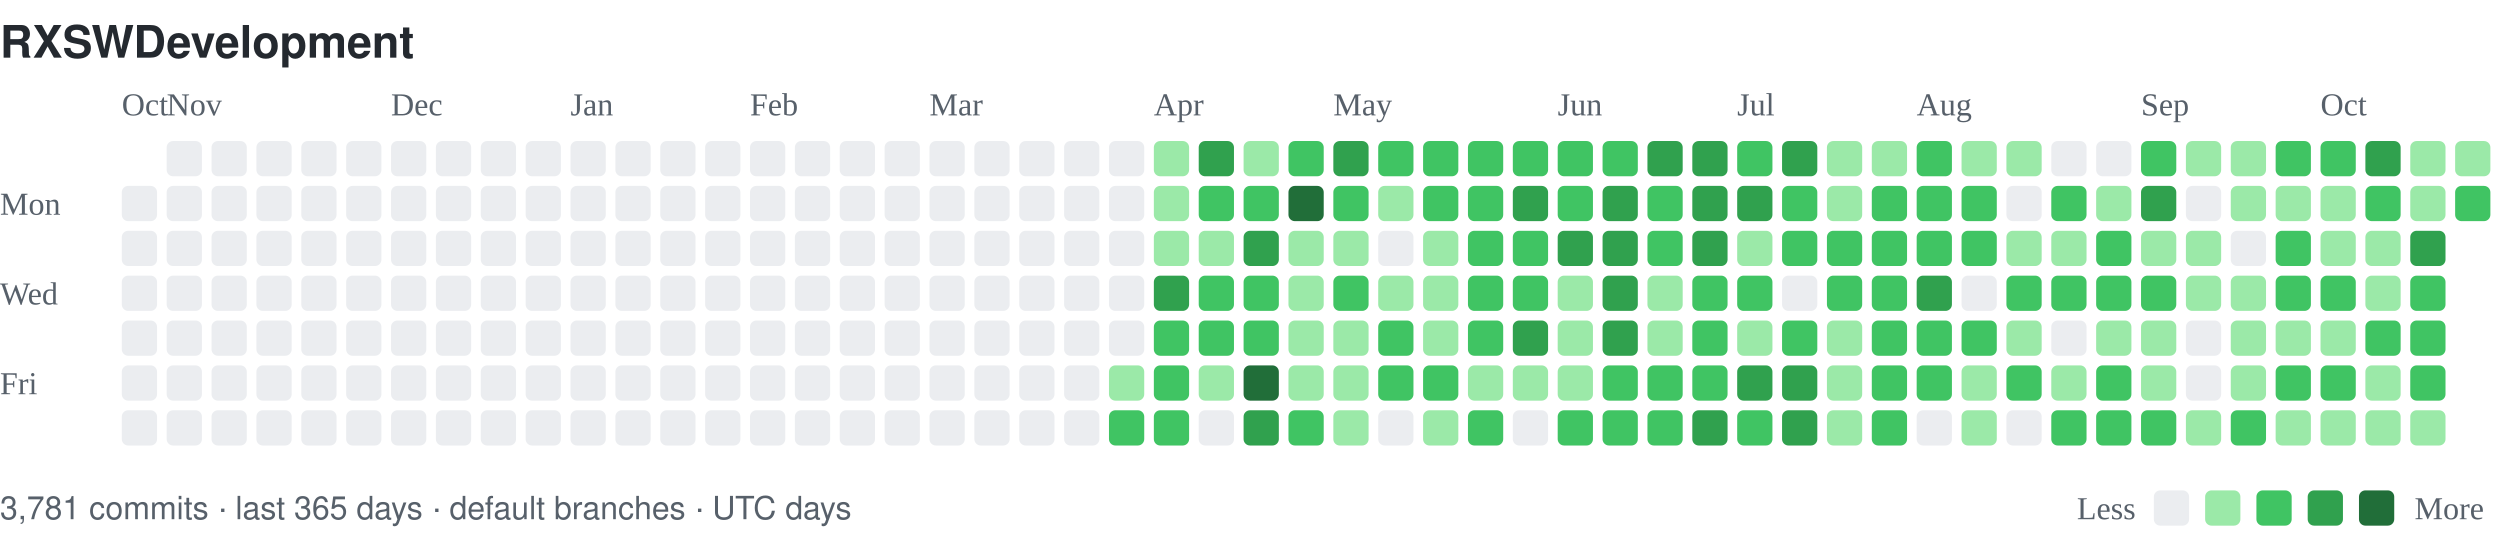
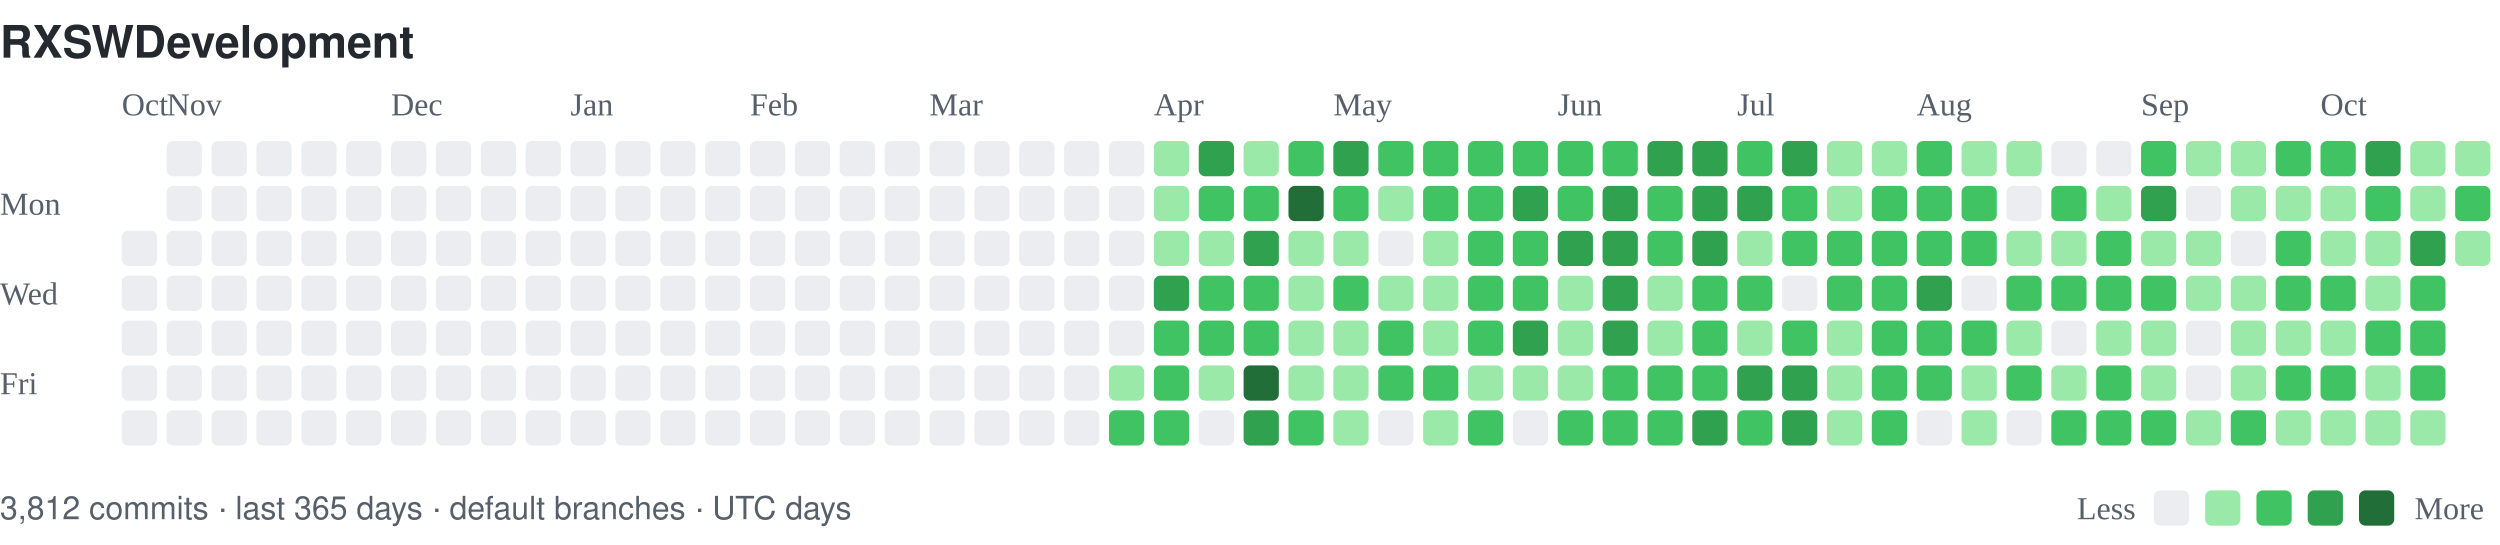
<svg xmlns="http://www.w3.org/2000/svg" width="780" height="170" viewBox="0 0 780 170" role="img">
  <text x="0" y="18" font-size="14" font-weight="600" fill="#24292f" font-family="ui-sans-serif,-apple-system,Segoe UI,Helvetica,Arial,sans-serif">RXSWDevelopment</text>
  <text x="0" y="67" font-size="10" fill="#57606a">Mon</text>
  <text x="0" y="95" font-size="10" fill="#57606a">Wed</text>
  <text x="0" y="123" font-size="10" fill="#57606a">Fri</text>
  <text x="38" y="36" font-size="10" fill="#57606a">Oct</text>
-   <rect x="38" y="58" width="11" height="11" rx="2" fill="#ebedf0" />
  <rect x="38" y="72" width="11" height="11" rx="2" fill="#ebedf0" />
  <rect x="38" y="86" width="11" height="11" rx="2" fill="#ebedf0" />
  <rect x="38" y="100" width="11" height="11" rx="2" fill="#ebedf0" />
  <rect x="38" y="114" width="11" height="11" rx="2" fill="#ebedf0" />
  <rect x="38" y="128" width="11" height="11" rx="2" fill="#ebedf0" />
  <text x="52" y="36" font-size="10" fill="#57606a">Nov</text>
  <rect x="52" y="44" width="11" height="11" rx="2" fill="#ebedf0" />
  <rect x="52" y="58" width="11" height="11" rx="2" fill="#ebedf0" />
  <rect x="52" y="72" width="11" height="11" rx="2" fill="#ebedf0" />
  <rect x="52" y="86" width="11" height="11" rx="2" fill="#ebedf0" />
  <rect x="52" y="100" width="11" height="11" rx="2" fill="#ebedf0" />
  <rect x="52" y="114" width="11" height="11" rx="2" fill="#ebedf0" />
  <rect x="52" y="128" width="11" height="11" rx="2" fill="#ebedf0" />
  <rect x="66" y="44" width="11" height="11" rx="2" fill="#ebedf0" />
  <rect x="66" y="58" width="11" height="11" rx="2" fill="#ebedf0" />
  <rect x="66" y="72" width="11" height="11" rx="2" fill="#ebedf0" />
  <rect x="66" y="86" width="11" height="11" rx="2" fill="#ebedf0" />
  <rect x="66" y="100" width="11" height="11" rx="2" fill="#ebedf0" />
  <rect x="66" y="114" width="11" height="11" rx="2" fill="#ebedf0" />
  <rect x="66" y="128" width="11" height="11" rx="2" fill="#ebedf0" />
  <rect x="80" y="44" width="11" height="11" rx="2" fill="#ebedf0" />
  <rect x="80" y="58" width="11" height="11" rx="2" fill="#ebedf0" />
  <rect x="80" y="72" width="11" height="11" rx="2" fill="#ebedf0" />
  <rect x="80" y="86" width="11" height="11" rx="2" fill="#ebedf0" />
  <rect x="80" y="100" width="11" height="11" rx="2" fill="#ebedf0" />
  <rect x="80" y="114" width="11" height="11" rx="2" fill="#ebedf0" />
  <rect x="80" y="128" width="11" height="11" rx="2" fill="#ebedf0" />
  <rect x="94" y="44" width="11" height="11" rx="2" fill="#ebedf0" />
  <rect x="94" y="58" width="11" height="11" rx="2" fill="#ebedf0" />
  <rect x="94" y="72" width="11" height="11" rx="2" fill="#ebedf0" />
  <rect x="94" y="86" width="11" height="11" rx="2" fill="#ebedf0" />
  <rect x="94" y="100" width="11" height="11" rx="2" fill="#ebedf0" />
  <rect x="94" y="114" width="11" height="11" rx="2" fill="#ebedf0" />
  <rect x="94" y="128" width="11" height="11" rx="2" fill="#ebedf0" />
  <rect x="108" y="44" width="11" height="11" rx="2" fill="#ebedf0" />
  <rect x="108" y="58" width="11" height="11" rx="2" fill="#ebedf0" />
  <rect x="108" y="72" width="11" height="11" rx="2" fill="#ebedf0" />
  <rect x="108" y="86" width="11" height="11" rx="2" fill="#ebedf0" />
  <rect x="108" y="100" width="11" height="11" rx="2" fill="#ebedf0" />
  <rect x="108" y="114" width="11" height="11" rx="2" fill="#ebedf0" />
  <rect x="108" y="128" width="11" height="11" rx="2" fill="#ebedf0" />
  <text x="122" y="36" font-size="10" fill="#57606a">Dec</text>
  <rect x="122" y="44" width="11" height="11" rx="2" fill="#ebedf0" />
  <rect x="122" y="58" width="11" height="11" rx="2" fill="#ebedf0" />
  <rect x="122" y="72" width="11" height="11" rx="2" fill="#ebedf0" />
  <rect x="122" y="86" width="11" height="11" rx="2" fill="#ebedf0" />
  <rect x="122" y="100" width="11" height="11" rx="2" fill="#ebedf0" />
  <rect x="122" y="114" width="11" height="11" rx="2" fill="#ebedf0" />
  <rect x="122" y="128" width="11" height="11" rx="2" fill="#ebedf0" />
  <rect x="136" y="44" width="11" height="11" rx="2" fill="#ebedf0" />
  <rect x="136" y="58" width="11" height="11" rx="2" fill="#ebedf0" />
  <rect x="136" y="72" width="11" height="11" rx="2" fill="#ebedf0" />
  <rect x="136" y="86" width="11" height="11" rx="2" fill="#ebedf0" />
  <rect x="136" y="100" width="11" height="11" rx="2" fill="#ebedf0" />
  <rect x="136" y="114" width="11" height="11" rx="2" fill="#ebedf0" />
  <rect x="136" y="128" width="11" height="11" rx="2" fill="#ebedf0" />
  <rect x="150" y="44" width="11" height="11" rx="2" fill="#ebedf0" />
  <rect x="150" y="58" width="11" height="11" rx="2" fill="#ebedf0" />
  <rect x="150" y="72" width="11" height="11" rx="2" fill="#ebedf0" />
  <rect x="150" y="86" width="11" height="11" rx="2" fill="#ebedf0" />
  <rect x="150" y="100" width="11" height="11" rx="2" fill="#ebedf0" />
  <rect x="150" y="114" width="11" height="11" rx="2" fill="#ebedf0" />
  <rect x="150" y="128" width="11" height="11" rx="2" fill="#ebedf0" />
  <rect x="164" y="44" width="11" height="11" rx="2" fill="#ebedf0" />
  <rect x="164" y="58" width="11" height="11" rx="2" fill="#ebedf0" />
  <rect x="164" y="72" width="11" height="11" rx="2" fill="#ebedf0" />
  <rect x="164" y="86" width="11" height="11" rx="2" fill="#ebedf0" />
  <rect x="164" y="100" width="11" height="11" rx="2" fill="#ebedf0" />
  <rect x="164" y="114" width="11" height="11" rx="2" fill="#ebedf0" />
  <rect x="164" y="128" width="11" height="11" rx="2" fill="#ebedf0" />
  <text x="178" y="36" font-size="10" fill="#57606a">Jan</text>
  <rect x="178" y="44" width="11" height="11" rx="2" fill="#ebedf0" />
  <rect x="178" y="58" width="11" height="11" rx="2" fill="#ebedf0" />
  <rect x="178" y="72" width="11" height="11" rx="2" fill="#ebedf0" />
  <rect x="178" y="86" width="11" height="11" rx="2" fill="#ebedf0" />
  <rect x="178" y="100" width="11" height="11" rx="2" fill="#ebedf0" />
  <rect x="178" y="114" width="11" height="11" rx="2" fill="#ebedf0" />
  <rect x="178" y="128" width="11" height="11" rx="2" fill="#ebedf0" />
  <rect x="192" y="44" width="11" height="11" rx="2" fill="#ebedf0" />
  <rect x="192" y="58" width="11" height="11" rx="2" fill="#ebedf0" />
  <rect x="192" y="72" width="11" height="11" rx="2" fill="#ebedf0" />
  <rect x="192" y="86" width="11" height="11" rx="2" fill="#ebedf0" />
  <rect x="192" y="100" width="11" height="11" rx="2" fill="#ebedf0" />
  <rect x="192" y="114" width="11" height="11" rx="2" fill="#ebedf0" />
  <rect x="192" y="128" width="11" height="11" rx="2" fill="#ebedf0" />
  <rect x="206" y="44" width="11" height="11" rx="2" fill="#ebedf0" />
  <rect x="206" y="58" width="11" height="11" rx="2" fill="#ebedf0" />
  <rect x="206" y="72" width="11" height="11" rx="2" fill="#ebedf0" />
  <rect x="206" y="86" width="11" height="11" rx="2" fill="#ebedf0" />
  <rect x="206" y="100" width="11" height="11" rx="2" fill="#ebedf0" />
  <rect x="206" y="114" width="11" height="11" rx="2" fill="#ebedf0" />
  <rect x="206" y="128" width="11" height="11" rx="2" fill="#ebedf0" />
  <rect x="220" y="44" width="11" height="11" rx="2" fill="#ebedf0" />
  <rect x="220" y="58" width="11" height="11" rx="2" fill="#ebedf0" />
  <rect x="220" y="72" width="11" height="11" rx="2" fill="#ebedf0" />
  <rect x="220" y="86" width="11" height="11" rx="2" fill="#ebedf0" />
  <rect x="220" y="100" width="11" height="11" rx="2" fill="#ebedf0" />
  <rect x="220" y="114" width="11" height="11" rx="2" fill="#ebedf0" />
  <rect x="220" y="128" width="11" height="11" rx="2" fill="#ebedf0" />
  <text x="234" y="36" font-size="10" fill="#57606a">Feb</text>
  <rect x="234" y="44" width="11" height="11" rx="2" fill="#ebedf0" />
  <rect x="234" y="58" width="11" height="11" rx="2" fill="#ebedf0" />
  <rect x="234" y="72" width="11" height="11" rx="2" fill="#ebedf0" />
  <rect x="234" y="86" width="11" height="11" rx="2" fill="#ebedf0" />
  <rect x="234" y="100" width="11" height="11" rx="2" fill="#ebedf0" />
  <rect x="234" y="114" width="11" height="11" rx="2" fill="#ebedf0" />
  <rect x="234" y="128" width="11" height="11" rx="2" fill="#ebedf0" />
  <rect x="248" y="44" width="11" height="11" rx="2" fill="#ebedf0" />
  <rect x="248" y="58" width="11" height="11" rx="2" fill="#ebedf0" />
  <rect x="248" y="72" width="11" height="11" rx="2" fill="#ebedf0" />
  <rect x="248" y="86" width="11" height="11" rx="2" fill="#ebedf0" />
  <rect x="248" y="100" width="11" height="11" rx="2" fill="#ebedf0" />
  <rect x="248" y="114" width="11" height="11" rx="2" fill="#ebedf0" />
  <rect x="248" y="128" width="11" height="11" rx="2" fill="#ebedf0" />
  <rect x="262" y="44" width="11" height="11" rx="2" fill="#ebedf0" />
  <rect x="262" y="58" width="11" height="11" rx="2" fill="#ebedf0" />
  <rect x="262" y="72" width="11" height="11" rx="2" fill="#ebedf0" />
  <rect x="262" y="86" width="11" height="11" rx="2" fill="#ebedf0" />
  <rect x="262" y="100" width="11" height="11" rx="2" fill="#ebedf0" />
  <rect x="262" y="114" width="11" height="11" rx="2" fill="#ebedf0" />
  <rect x="262" y="128" width="11" height="11" rx="2" fill="#ebedf0" />
  <rect x="276" y="44" width="11" height="11" rx="2" fill="#ebedf0" />
  <rect x="276" y="58" width="11" height="11" rx="2" fill="#ebedf0" />
  <rect x="276" y="72" width="11" height="11" rx="2" fill="#ebedf0" />
  <rect x="276" y="86" width="11" height="11" rx="2" fill="#ebedf0" />
  <rect x="276" y="100" width="11" height="11" rx="2" fill="#ebedf0" />
  <rect x="276" y="114" width="11" height="11" rx="2" fill="#ebedf0" />
  <rect x="276" y="128" width="11" height="11" rx="2" fill="#ebedf0" />
  <text x="290" y="36" font-size="10" fill="#57606a">Mar</text>
  <rect x="290" y="44" width="11" height="11" rx="2" fill="#ebedf0" />
  <rect x="290" y="58" width="11" height="11" rx="2" fill="#ebedf0" />
  <rect x="290" y="72" width="11" height="11" rx="2" fill="#ebedf0" />
  <rect x="290" y="86" width="11" height="11" rx="2" fill="#ebedf0" />
  <rect x="290" y="100" width="11" height="11" rx="2" fill="#ebedf0" />
  <rect x="290" y="114" width="11" height="11" rx="2" fill="#ebedf0" />
  <rect x="290" y="128" width="11" height="11" rx="2" fill="#ebedf0" />
  <rect x="304" y="44" width="11" height="11" rx="2" fill="#ebedf0" />
  <rect x="304" y="58" width="11" height="11" rx="2" fill="#ebedf0" />
  <rect x="304" y="72" width="11" height="11" rx="2" fill="#ebedf0" />
  <rect x="304" y="86" width="11" height="11" rx="2" fill="#ebedf0" />
  <rect x="304" y="100" width="11" height="11" rx="2" fill="#ebedf0" />
  <rect x="304" y="114" width="11" height="11" rx="2" fill="#ebedf0" />
  <rect x="304" y="128" width="11" height="11" rx="2" fill="#ebedf0" />
  <rect x="318" y="44" width="11" height="11" rx="2" fill="#ebedf0" />
  <rect x="318" y="58" width="11" height="11" rx="2" fill="#ebedf0" />
  <rect x="318" y="72" width="11" height="11" rx="2" fill="#ebedf0" />
  <rect x="318" y="86" width="11" height="11" rx="2" fill="#ebedf0" />
  <rect x="318" y="100" width="11" height="11" rx="2" fill="#ebedf0" />
  <rect x="318" y="114" width="11" height="11" rx="2" fill="#ebedf0" />
  <rect x="318" y="128" width="11" height="11" rx="2" fill="#ebedf0" />
  <rect x="332" y="44" width="11" height="11" rx="2" fill="#ebedf0" />
  <rect x="332" y="58" width="11" height="11" rx="2" fill="#ebedf0" />
  <rect x="332" y="72" width="11" height="11" rx="2" fill="#ebedf0" />
  <rect x="332" y="86" width="11" height="11" rx="2" fill="#ebedf0" />
  <rect x="332" y="100" width="11" height="11" rx="2" fill="#ebedf0" />
  <rect x="332" y="114" width="11" height="11" rx="2" fill="#ebedf0" />
  <rect x="332" y="128" width="11" height="11" rx="2" fill="#ebedf0" />
  <rect x="346" y="44" width="11" height="11" rx="2" fill="#ebedf0" />
  <rect x="346" y="58" width="11" height="11" rx="2" fill="#ebedf0" />
  <rect x="346" y="72" width="11" height="11" rx="2" fill="#ebedf0" />
  <rect x="346" y="86" width="11" height="11" rx="2" fill="#ebedf0" />
  <rect x="346" y="100" width="11" height="11" rx="2" fill="#ebedf0" />
  <rect x="346" y="114" width="11" height="11" rx="2" fill="#9be9a8" />
  <rect x="346" y="128" width="11" height="11" rx="2" fill="#40c463" />
  <text x="360" y="36" font-size="10" fill="#57606a">Apr</text>
  <rect x="360" y="44" width="11" height="11" rx="2" fill="#9be9a8" />
  <rect x="360" y="58" width="11" height="11" rx="2" fill="#9be9a8" />
  <rect x="360" y="72" width="11" height="11" rx="2" fill="#9be9a8" />
  <rect x="360" y="86" width="11" height="11" rx="2" fill="#30a14e" />
  <rect x="360" y="100" width="11" height="11" rx="2" fill="#40c463" />
  <rect x="360" y="114" width="11" height="11" rx="2" fill="#40c463" />
  <rect x="360" y="128" width="11" height="11" rx="2" fill="#40c463" />
  <rect x="374" y="44" width="11" height="11" rx="2" fill="#30a14e" />
  <rect x="374" y="58" width="11" height="11" rx="2" fill="#40c463" />
  <rect x="374" y="72" width="11" height="11" rx="2" fill="#9be9a8" />
  <rect x="374" y="86" width="11" height="11" rx="2" fill="#40c463" />
  <rect x="374" y="100" width="11" height="11" rx="2" fill="#40c463" />
  <rect x="374" y="114" width="11" height="11" rx="2" fill="#9be9a8" />
  <rect x="374" y="128" width="11" height="11" rx="2" fill="#ebedf0" />
  <rect x="388" y="44" width="11" height="11" rx="2" fill="#9be9a8" />
  <rect x="388" y="58" width="11" height="11" rx="2" fill="#40c463" />
  <rect x="388" y="72" width="11" height="11" rx="2" fill="#30a14e" />
  <rect x="388" y="86" width="11" height="11" rx="2" fill="#40c463" />
  <rect x="388" y="100" width="11" height="11" rx="2" fill="#40c463" />
  <rect x="388" y="114" width="11" height="11" rx="2" fill="#216e39" />
  <rect x="388" y="128" width="11" height="11" rx="2" fill="#30a14e" />
  <rect x="402" y="44" width="11" height="11" rx="2" fill="#40c463" />
  <rect x="402" y="58" width="11" height="11" rx="2" fill="#216e39" />
  <rect x="402" y="72" width="11" height="11" rx="2" fill="#9be9a8" />
  <rect x="402" y="86" width="11" height="11" rx="2" fill="#9be9a8" />
  <rect x="402" y="100" width="11" height="11" rx="2" fill="#9be9a8" />
  <rect x="402" y="114" width="11" height="11" rx="2" fill="#9be9a8" />
  <rect x="402" y="128" width="11" height="11" rx="2" fill="#40c463" />
  <text x="416" y="36" font-size="10" fill="#57606a">May</text>
  <rect x="416" y="44" width="11" height="11" rx="2" fill="#30a14e" />
  <rect x="416" y="58" width="11" height="11" rx="2" fill="#40c463" />
  <rect x="416" y="72" width="11" height="11" rx="2" fill="#9be9a8" />
  <rect x="416" y="86" width="11" height="11" rx="2" fill="#40c463" />
  <rect x="416" y="100" width="11" height="11" rx="2" fill="#9be9a8" />
  <rect x="416" y="114" width="11" height="11" rx="2" fill="#9be9a8" />
  <rect x="416" y="128" width="11" height="11" rx="2" fill="#9be9a8" />
  <rect x="430" y="44" width="11" height="11" rx="2" fill="#40c463" />
  <rect x="430" y="58" width="11" height="11" rx="2" fill="#9be9a8" />
  <rect x="430" y="72" width="11" height="11" rx="2" fill="#ebedf0" />
  <rect x="430" y="86" width="11" height="11" rx="2" fill="#9be9a8" />
  <rect x="430" y="100" width="11" height="11" rx="2" fill="#40c463" />
  <rect x="430" y="114" width="11" height="11" rx="2" fill="#40c463" />
  <rect x="430" y="128" width="11" height="11" rx="2" fill="#ebedf0" />
  <rect x="444" y="44" width="11" height="11" rx="2" fill="#40c463" />
  <rect x="444" y="58" width="11" height="11" rx="2" fill="#40c463" />
  <rect x="444" y="72" width="11" height="11" rx="2" fill="#9be9a8" />
  <rect x="444" y="86" width="11" height="11" rx="2" fill="#9be9a8" />
  <rect x="444" y="100" width="11" height="11" rx="2" fill="#9be9a8" />
  <rect x="444" y="114" width="11" height="11" rx="2" fill="#40c463" />
  <rect x="444" y="128" width="11" height="11" rx="2" fill="#9be9a8" />
  <rect x="458" y="44" width="11" height="11" rx="2" fill="#40c463" />
  <rect x="458" y="58" width="11" height="11" rx="2" fill="#40c463" />
  <rect x="458" y="72" width="11" height="11" rx="2" fill="#40c463" />
  <rect x="458" y="86" width="11" height="11" rx="2" fill="#40c463" />
  <rect x="458" y="100" width="11" height="11" rx="2" fill="#40c463" />
  <rect x="458" y="114" width="11" height="11" rx="2" fill="#9be9a8" />
  <rect x="458" y="128" width="11" height="11" rx="2" fill="#40c463" />
  <rect x="472" y="44" width="11" height="11" rx="2" fill="#40c463" />
  <rect x="472" y="58" width="11" height="11" rx="2" fill="#30a14e" />
  <rect x="472" y="72" width="11" height="11" rx="2" fill="#40c463" />
  <rect x="472" y="86" width="11" height="11" rx="2" fill="#40c463" />
  <rect x="472" y="100" width="11" height="11" rx="2" fill="#30a14e" />
  <rect x="472" y="114" width="11" height="11" rx="2" fill="#9be9a8" />
  <rect x="472" y="128" width="11" height="11" rx="2" fill="#ebedf0" />
  <text x="486" y="36" font-size="10" fill="#57606a">Jun</text>
  <rect x="486" y="44" width="11" height="11" rx="2" fill="#40c463" />
  <rect x="486" y="58" width="11" height="11" rx="2" fill="#40c463" />
  <rect x="486" y="72" width="11" height="11" rx="2" fill="#30a14e" />
  <rect x="486" y="86" width="11" height="11" rx="2" fill="#9be9a8" />
  <rect x="486" y="100" width="11" height="11" rx="2" fill="#9be9a8" />
  <rect x="486" y="114" width="11" height="11" rx="2" fill="#9be9a8" />
  <rect x="486" y="128" width="11" height="11" rx="2" fill="#40c463" />
  <rect x="500" y="44" width="11" height="11" rx="2" fill="#40c463" />
  <rect x="500" y="58" width="11" height="11" rx="2" fill="#30a14e" />
  <rect x="500" y="72" width="11" height="11" rx="2" fill="#30a14e" />
  <rect x="500" y="86" width="11" height="11" rx="2" fill="#30a14e" />
  <rect x="500" y="100" width="11" height="11" rx="2" fill="#30a14e" />
  <rect x="500" y="114" width="11" height="11" rx="2" fill="#40c463" />
  <rect x="500" y="128" width="11" height="11" rx="2" fill="#40c463" />
  <rect x="514" y="44" width="11" height="11" rx="2" fill="#30a14e" />
  <rect x="514" y="58" width="11" height="11" rx="2" fill="#40c463" />
  <rect x="514" y="72" width="11" height="11" rx="2" fill="#40c463" />
  <rect x="514" y="86" width="11" height="11" rx="2" fill="#9be9a8" />
  <rect x="514" y="100" width="11" height="11" rx="2" fill="#9be9a8" />
  <rect x="514" y="114" width="11" height="11" rx="2" fill="#40c463" />
  <rect x="514" y="128" width="11" height="11" rx="2" fill="#40c463" />
  <rect x="528" y="44" width="11" height="11" rx="2" fill="#30a14e" />
  <rect x="528" y="58" width="11" height="11" rx="2" fill="#30a14e" />
  <rect x="528" y="72" width="11" height="11" rx="2" fill="#30a14e" />
  <rect x="528" y="86" width="11" height="11" rx="2" fill="#40c463" />
  <rect x="528" y="100" width="11" height="11" rx="2" fill="#40c463" />
  <rect x="528" y="114" width="11" height="11" rx="2" fill="#40c463" />
  <rect x="528" y="128" width="11" height="11" rx="2" fill="#30a14e" />
  <text x="542" y="36" font-size="10" fill="#57606a">Jul</text>
  <rect x="542" y="44" width="11" height="11" rx="2" fill="#40c463" />
  <rect x="542" y="58" width="11" height="11" rx="2" fill="#30a14e" />
  <rect x="542" y="72" width="11" height="11" rx="2" fill="#9be9a8" />
  <rect x="542" y="86" width="11" height="11" rx="2" fill="#40c463" />
  <rect x="542" y="100" width="11" height="11" rx="2" fill="#9be9a8" />
  <rect x="542" y="114" width="11" height="11" rx="2" fill="#30a14e" />
  <rect x="542" y="128" width="11" height="11" rx="2" fill="#40c463" />
  <rect x="556" y="44" width="11" height="11" rx="2" fill="#30a14e" />
  <rect x="556" y="58" width="11" height="11" rx="2" fill="#40c463" />
  <rect x="556" y="72" width="11" height="11" rx="2" fill="#40c463" />
  <rect x="556" y="86" width="11" height="11" rx="2" fill="#ebedf0" />
  <rect x="556" y="100" width="11" height="11" rx="2" fill="#40c463" />
  <rect x="556" y="114" width="11" height="11" rx="2" fill="#30a14e" />
  <rect x="556" y="128" width="11" height="11" rx="2" fill="#30a14e" />
  <rect x="570" y="44" width="11" height="11" rx="2" fill="#9be9a8" />
  <rect x="570" y="58" width="11" height="11" rx="2" fill="#9be9a8" />
  <rect x="570" y="72" width="11" height="11" rx="2" fill="#40c463" />
  <rect x="570" y="86" width="11" height="11" rx="2" fill="#40c463" />
  <rect x="570" y="100" width="11" height="11" rx="2" fill="#9be9a8" />
  <rect x="570" y="114" width="11" height="11" rx="2" fill="#9be9a8" />
  <rect x="570" y="128" width="11" height="11" rx="2" fill="#9be9a8" />
  <rect x="584" y="44" width="11" height="11" rx="2" fill="#9be9a8" />
  <rect x="584" y="58" width="11" height="11" rx="2" fill="#40c463" />
  <rect x="584" y="72" width="11" height="11" rx="2" fill="#40c463" />
  <rect x="584" y="86" width="11" height="11" rx="2" fill="#40c463" />
  <rect x="584" y="100" width="11" height="11" rx="2" fill="#40c463" />
  <rect x="584" y="114" width="11" height="11" rx="2" fill="#40c463" />
  <rect x="584" y="128" width="11" height="11" rx="2" fill="#40c463" />
  <text x="598" y="36" font-size="10" fill="#57606a">Aug</text>
  <rect x="598" y="44" width="11" height="11" rx="2" fill="#40c463" />
  <rect x="598" y="58" width="11" height="11" rx="2" fill="#40c463" />
  <rect x="598" y="72" width="11" height="11" rx="2" fill="#40c463" />
  <rect x="598" y="86" width="11" height="11" rx="2" fill="#30a14e" />
  <rect x="598" y="100" width="11" height="11" rx="2" fill="#40c463" />
  <rect x="598" y="114" width="11" height="11" rx="2" fill="#40c463" />
  <rect x="598" y="128" width="11" height="11" rx="2" fill="#ebedf0" />
  <rect x="612" y="44" width="11" height="11" rx="2" fill="#9be9a8" />
  <rect x="612" y="58" width="11" height="11" rx="2" fill="#40c463" />
  <rect x="612" y="72" width="11" height="11" rx="2" fill="#40c463" />
  <rect x="612" y="86" width="11" height="11" rx="2" fill="#ebedf0" />
  <rect x="612" y="100" width="11" height="11" rx="2" fill="#40c463" />
  <rect x="612" y="114" width="11" height="11" rx="2" fill="#9be9a8" />
  <rect x="612" y="128" width="11" height="11" rx="2" fill="#9be9a8" />
  <rect x="626" y="44" width="11" height="11" rx="2" fill="#9be9a8" />
  <rect x="626" y="58" width="11" height="11" rx="2" fill="#ebedf0" />
  <rect x="626" y="72" width="11" height="11" rx="2" fill="#9be9a8" />
  <rect x="626" y="86" width="11" height="11" rx="2" fill="#40c463" />
  <rect x="626" y="100" width="11" height="11" rx="2" fill="#9be9a8" />
  <rect x="626" y="114" width="11" height="11" rx="2" fill="#40c463" />
  <rect x="626" y="128" width="11" height="11" rx="2" fill="#ebedf0" />
  <rect x="640" y="44" width="11" height="11" rx="2" fill="#ebedf0" />
  <rect x="640" y="58" width="11" height="11" rx="2" fill="#40c463" />
  <rect x="640" y="72" width="11" height="11" rx="2" fill="#9be9a8" />
  <rect x="640" y="86" width="11" height="11" rx="2" fill="#40c463" />
  <rect x="640" y="100" width="11" height="11" rx="2" fill="#ebedf0" />
  <rect x="640" y="114" width="11" height="11" rx="2" fill="#9be9a8" />
  <rect x="640" y="128" width="11" height="11" rx="2" fill="#40c463" />
  <rect x="654" y="44" width="11" height="11" rx="2" fill="#ebedf0" />
  <rect x="654" y="58" width="11" height="11" rx="2" fill="#9be9a8" />
  <rect x="654" y="72" width="11" height="11" rx="2" fill="#40c463" />
  <rect x="654" y="86" width="11" height="11" rx="2" fill="#40c463" />
  <rect x="654" y="100" width="11" height="11" rx="2" fill="#9be9a8" />
  <rect x="654" y="114" width="11" height="11" rx="2" fill="#40c463" />
  <rect x="654" y="128" width="11" height="11" rx="2" fill="#40c463" />
  <text x="668" y="36" font-size="10" fill="#57606a">Sep</text>
  <rect x="668" y="44" width="11" height="11" rx="2" fill="#40c463" />
  <rect x="668" y="58" width="11" height="11" rx="2" fill="#30a14e" />
  <rect x="668" y="72" width="11" height="11" rx="2" fill="#9be9a8" />
  <rect x="668" y="86" width="11" height="11" rx="2" fill="#40c463" />
  <rect x="668" y="100" width="11" height="11" rx="2" fill="#9be9a8" />
  <rect x="668" y="114" width="11" height="11" rx="2" fill="#9be9a8" />
  <rect x="668" y="128" width="11" height="11" rx="2" fill="#40c463" />
  <rect x="682" y="44" width="11" height="11" rx="2" fill="#9be9a8" />
  <rect x="682" y="58" width="11" height="11" rx="2" fill="#ebedf0" />
  <rect x="682" y="72" width="11" height="11" rx="2" fill="#9be9a8" />
  <rect x="682" y="86" width="11" height="11" rx="2" fill="#9be9a8" />
  <rect x="682" y="100" width="11" height="11" rx="2" fill="#ebedf0" />
  <rect x="682" y="114" width="11" height="11" rx="2" fill="#ebedf0" />
  <rect x="682" y="128" width="11" height="11" rx="2" fill="#9be9a8" />
  <rect x="696" y="44" width="11" height="11" rx="2" fill="#9be9a8" />
  <rect x="696" y="58" width="11" height="11" rx="2" fill="#9be9a8" />
  <rect x="696" y="72" width="11" height="11" rx="2" fill="#ebedf0" />
  <rect x="696" y="86" width="11" height="11" rx="2" fill="#9be9a8" />
  <rect x="696" y="100" width="11" height="11" rx="2" fill="#9be9a8" />
  <rect x="696" y="114" width="11" height="11" rx="2" fill="#9be9a8" />
  <rect x="696" y="128" width="11" height="11" rx="2" fill="#40c463" />
  <rect x="710" y="44" width="11" height="11" rx="2" fill="#40c463" />
  <rect x="710" y="58" width="11" height="11" rx="2" fill="#9be9a8" />
  <rect x="710" y="72" width="11" height="11" rx="2" fill="#40c463" />
  <rect x="710" y="86" width="11" height="11" rx="2" fill="#40c463" />
  <rect x="710" y="100" width="11" height="11" rx="2" fill="#9be9a8" />
  <rect x="710" y="114" width="11" height="11" rx="2" fill="#40c463" />
  <rect x="710" y="128" width="11" height="11" rx="2" fill="#9be9a8" />
  <text x="724" y="36" font-size="10" fill="#57606a">Oct</text>
  <rect x="724" y="44" width="11" height="11" rx="2" fill="#40c463" />
  <rect x="724" y="58" width="11" height="11" rx="2" fill="#9be9a8" />
  <rect x="724" y="72" width="11" height="11" rx="2" fill="#9be9a8" />
  <rect x="724" y="86" width="11" height="11" rx="2" fill="#40c463" />
  <rect x="724" y="100" width="11" height="11" rx="2" fill="#9be9a8" />
  <rect x="724" y="114" width="11" height="11" rx="2" fill="#40c463" />
  <rect x="724" y="128" width="11" height="11" rx="2" fill="#9be9a8" />
  <rect x="738" y="44" width="11" height="11" rx="2" fill="#30a14e" />
  <rect x="738" y="58" width="11" height="11" rx="2" fill="#40c463" />
  <rect x="738" y="72" width="11" height="11" rx="2" fill="#9be9a8" />
  <rect x="738" y="86" width="11" height="11" rx="2" fill="#9be9a8" />
  <rect x="738" y="100" width="11" height="11" rx="2" fill="#40c463" />
  <rect x="738" y="114" width="11" height="11" rx="2" fill="#9be9a8" />
  <rect x="738" y="128" width="11" height="11" rx="2" fill="#9be9a8" />
  <rect x="752" y="44" width="11" height="11" rx="2" fill="#9be9a8" />
  <rect x="752" y="58" width="11" height="11" rx="2" fill="#9be9a8" />
  <rect x="752" y="72" width="11" height="11" rx="2" fill="#30a14e" />
  <rect x="752" y="86" width="11" height="11" rx="2" fill="#40c463" />
  <rect x="752" y="100" width="11" height="11" rx="2" fill="#40c463" />
  <rect x="752" y="114" width="11" height="11" rx="2" fill="#40c463" />
  <rect x="752" y="128" width="11" height="11" rx="2" fill="#9be9a8" />
  <rect x="766" y="44" width="11" height="11" rx="2" fill="#9be9a8" />
  <rect x="766" y="58" width="11" height="11" rx="2" fill="#40c463" />
+   <rect x="766" y="72" width="11" height="11" rx="2" fill="#9be9a8" />
  <text x="648" y="162" font-size="10" fill="#57606a">Less</text>
  <rect x="672" y="153" width="11" height="11" rx="2" fill="#ebedf0" />
  <rect x="688" y="153" width="11" height="11" rx="2" fill="#9be9a8" />
  <rect x="704" y="153" width="11" height="11" rx="2" fill="#40c463" />
  <rect x="720" y="153" width="11" height="11" rx="2" fill="#30a14e" />
  <rect x="736" y="153" width="11" height="11" rx="2" fill="#216e39" />
  <text x="775" y="162" font-size="10" fill="#57606a" text-anchor="end">More</text>
-   <text x="0" y="162" font-size="10" fill="#57606a" font-family="ui-sans-serif,-apple-system,Segoe UI,Helvetica,Arial,sans-serif">3,781 commits · last 365 days · default branches · UTC days</text>
+   <text x="0" y="162" font-size="10" fill="#57606a" font-family="ui-sans-serif,-apple-system,Segoe UI,Helvetica,Arial,sans-serif">3,812 commits · last 365 days · default branches · UTC days</text>
</svg>
